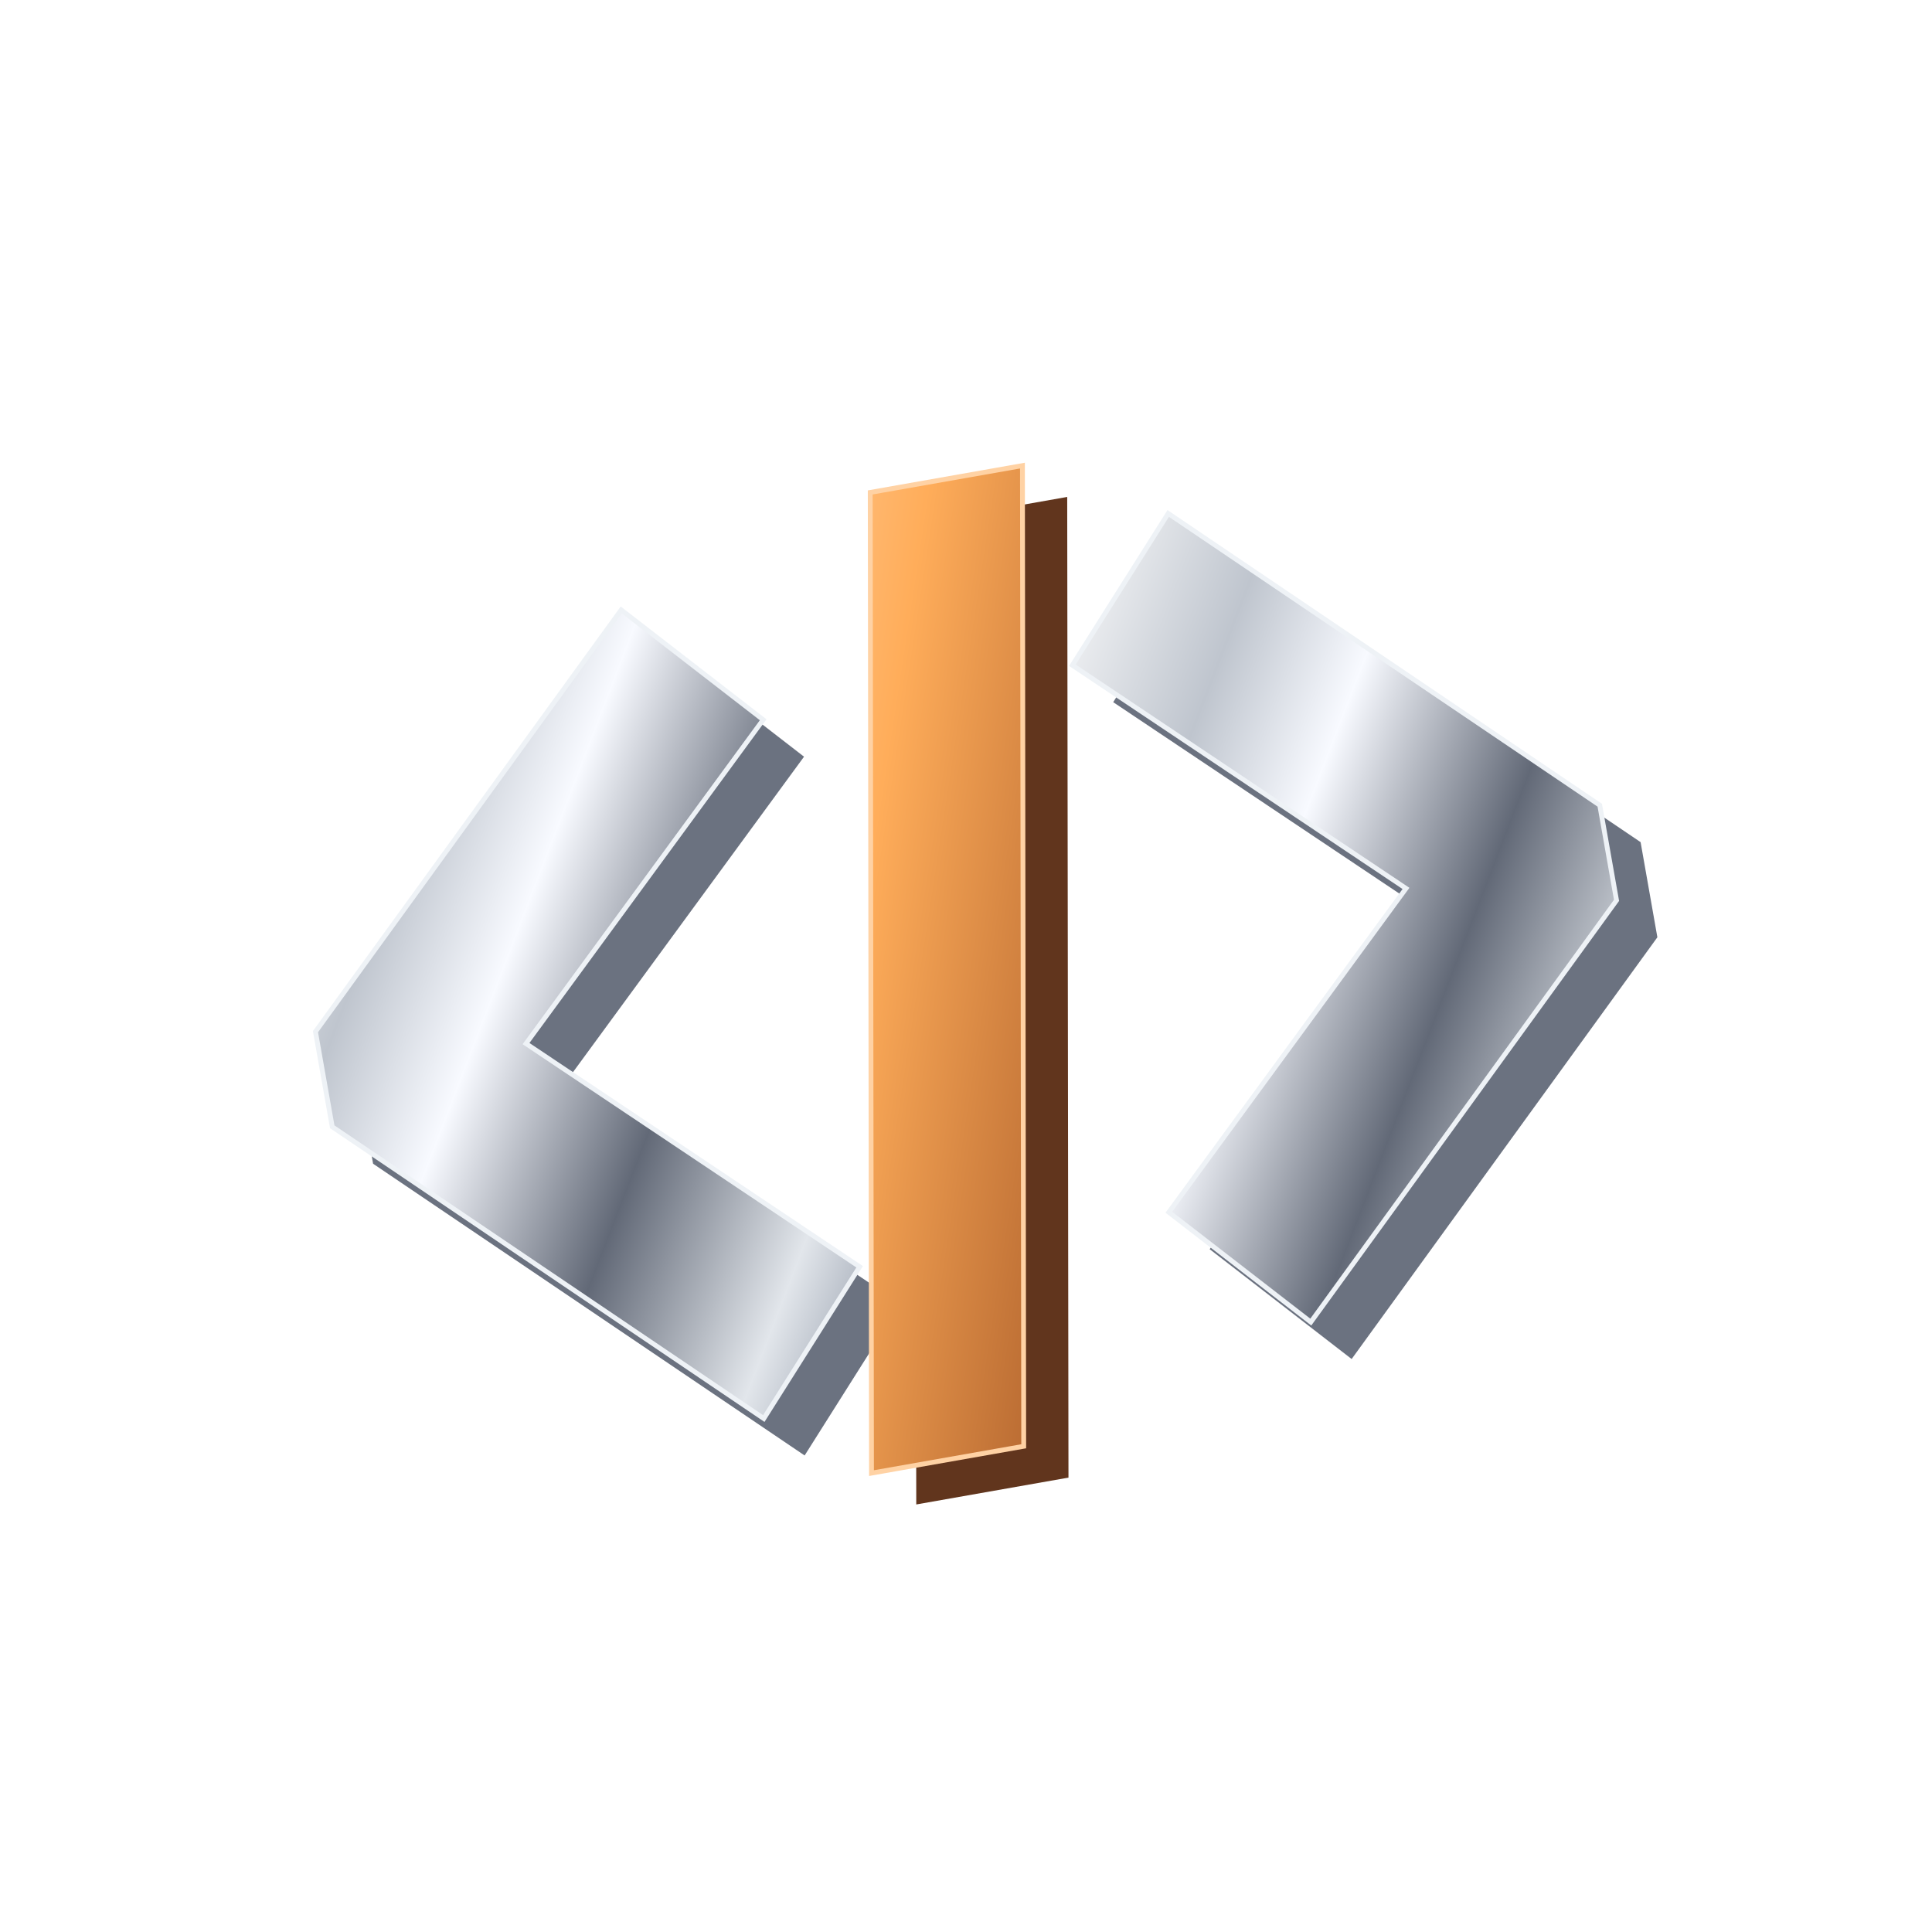
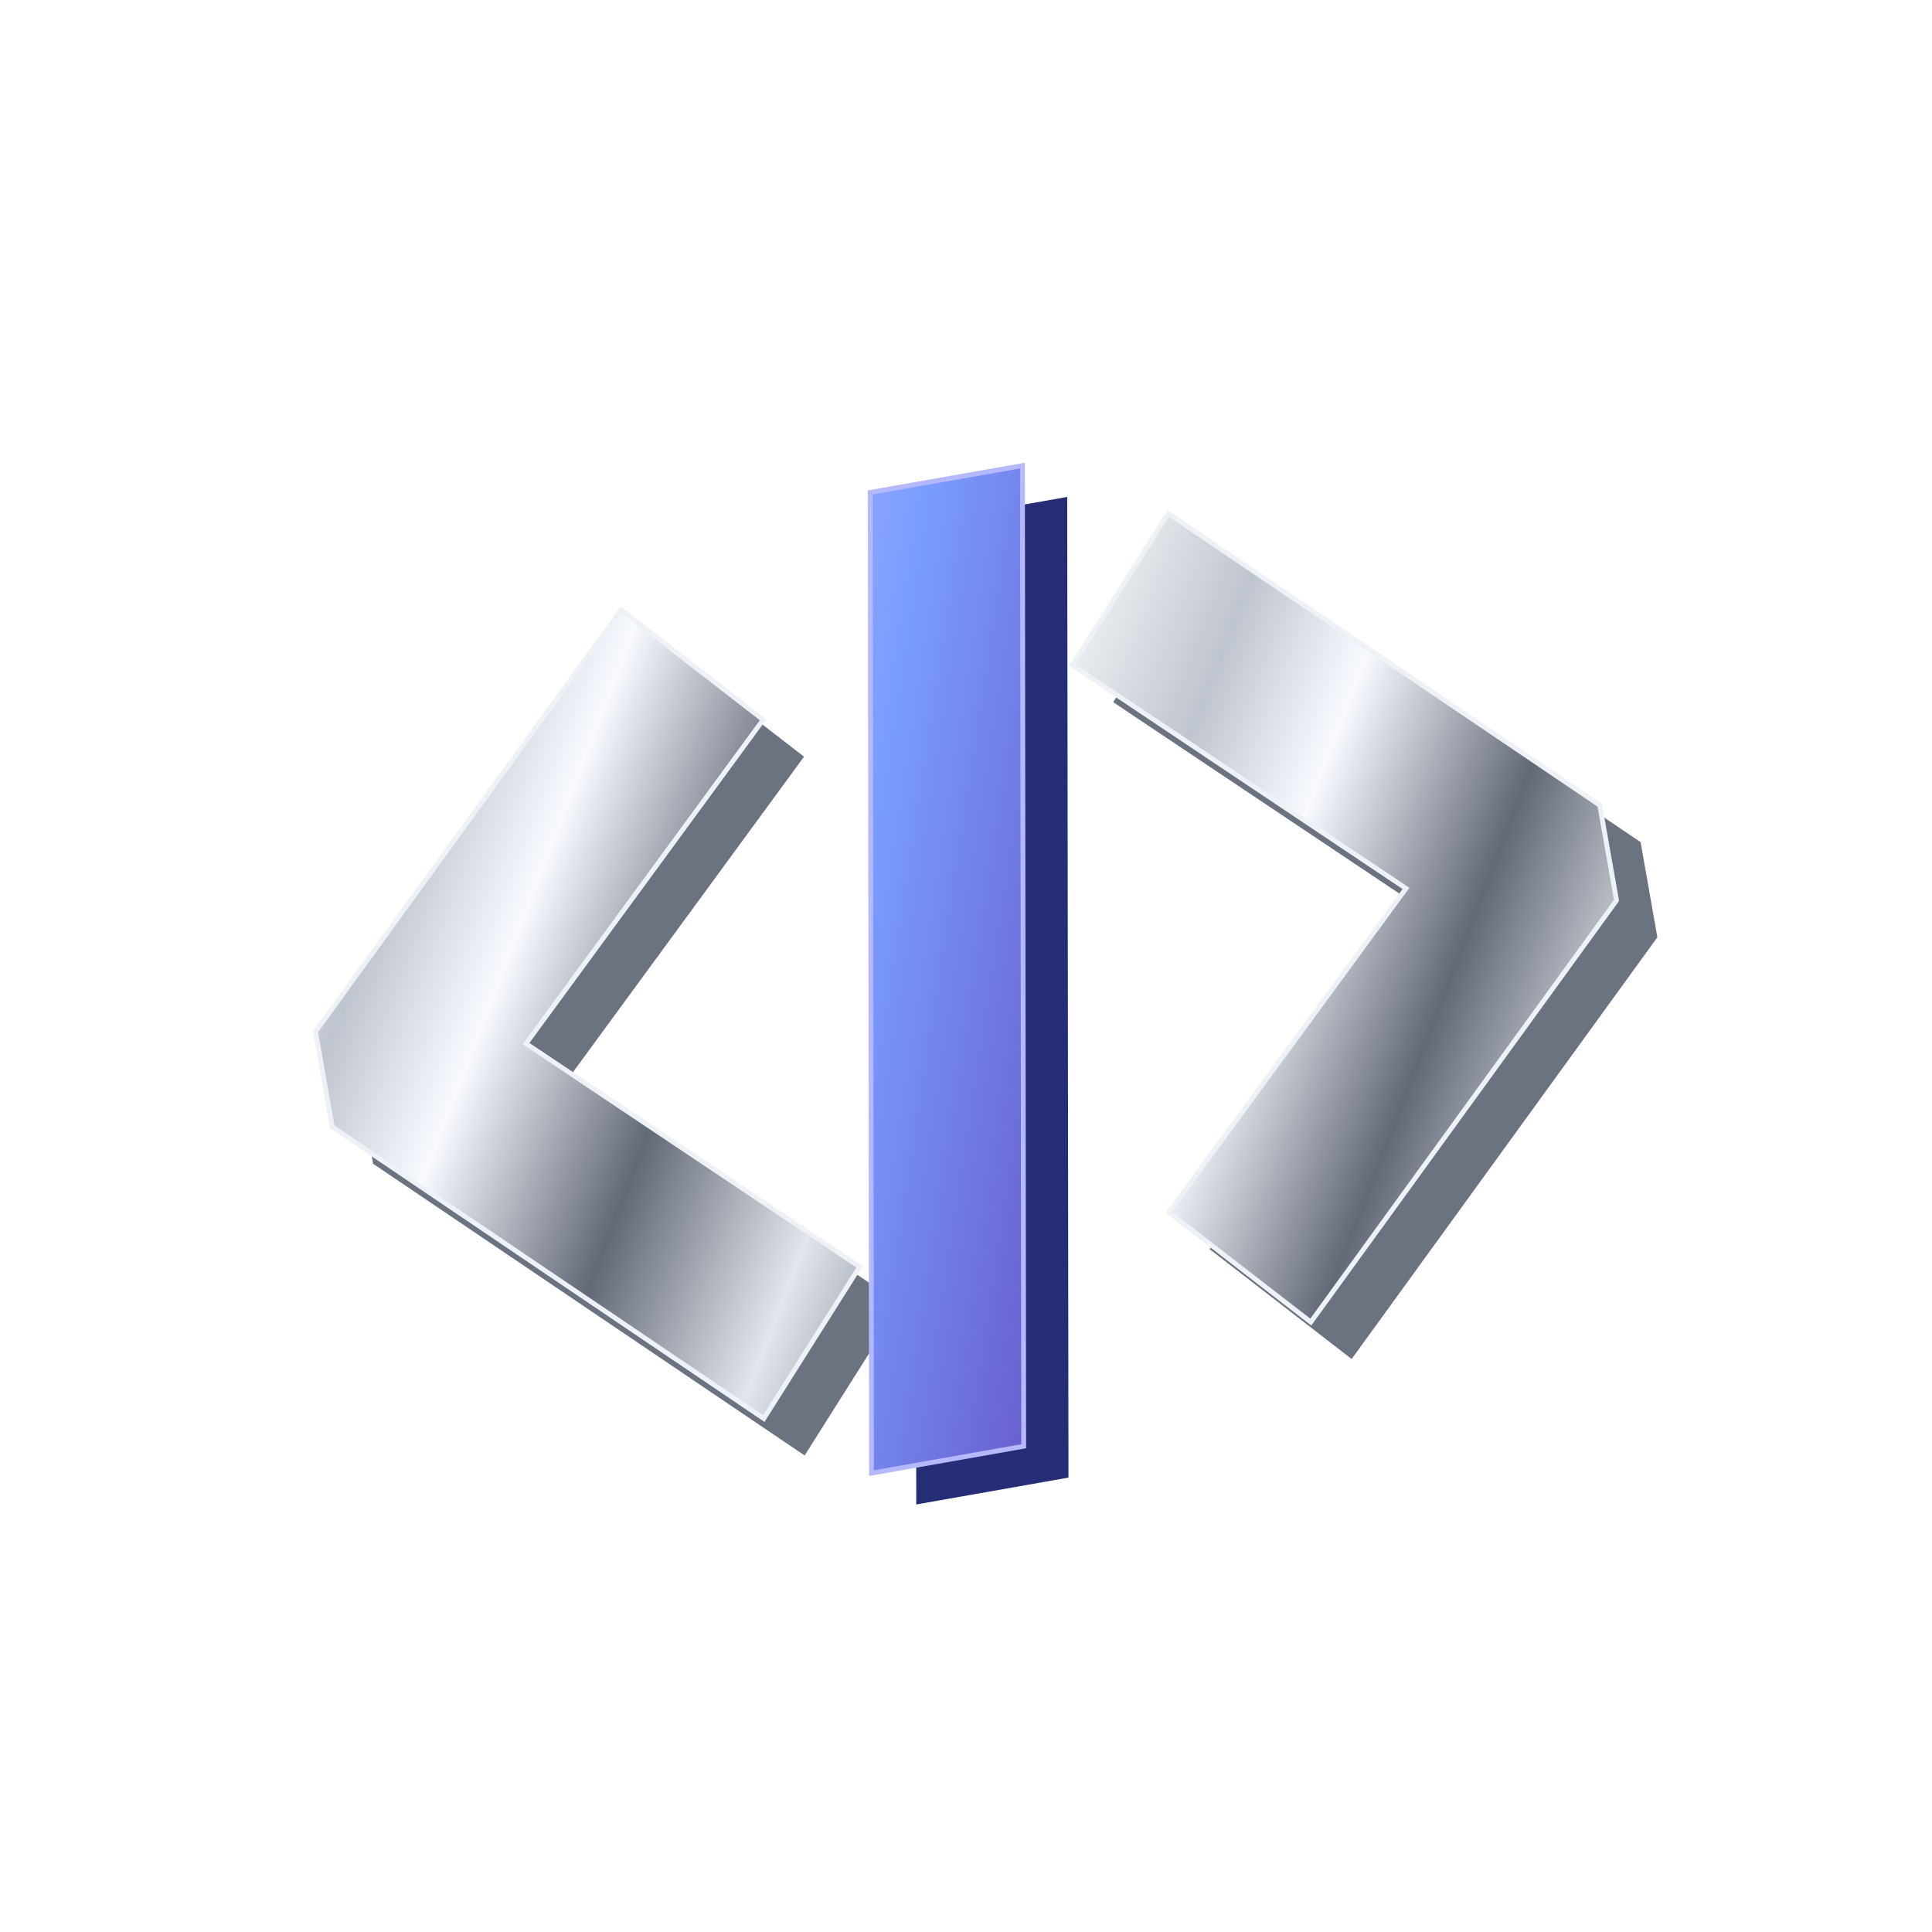
<svg xmlns="http://www.w3.org/2000/svg" width="800" height="800" viewBox="0 0 800 800">
  <defs>
    <linearGradient id="silver" x1="0" y1="0" x2="1" y2="1">
      <stop stop-color="#fff" />
      <stop offset=".24" stop-color="#bfc5ce" />
      <stop offset=".4" stop-color="#f8faff" />
      <stop offset=".63" stop-color="#626977" />
      <stop offset=".85" stop-color="#e2e6eb" />
      <stop offset="1" stop-color="#8a93a2" />
    </linearGradient>
    <linearGradient id="blue" x1="0" y1="0" x2="1" y2="1">
-       <stop stop-color="#ffd2a4" />
-       <stop offset=".35" stop-color="#ffad5a" />
-       <stop offset="1" stop-color="#8f431a" />
+       <stop stop-color="#b5b8ff" />
+       <stop offset=".35" stop-color="#7a9cff" />
+       <stop offset="1" stop-color="#5e39b0" />
    </linearGradient>
  </defs>
  <g transform="translate(400 400) rotate(-10) translate(-400 -400)">
    <path d="m285 230-155 150v40l155 150 50-55-120-115 120-115Z" fill="#6b7280" transform="translate(14 18)" />
    <path d="m285 230-155 150v40l155 150 50-55-120-115 120-115Z" fill="url(#silver)" stroke="#eef2f6" stroke-width="2" />
    <path d="m515 230 155 150v40l-155 150-50-55 120-115-120-115Z" fill="#6b7280" transform="translate(14 18)" />
    <path d="m515 230 155 150v40l-155 150-50-55 120-115-120-115Z" fill="url(#silver)" stroke="#eef2f6" stroke-width="2" />
-     <path d="m395 200 64 0-70 400h-64Z" fill="#61351d" transform="translate(16 16)" />
-     <path d="m395 200 64 0-70 400h-64Z" fill="url(#blue)" stroke="#ffd2a4" stroke-width="2" />
+     <path d="m395 200 64 0-70 400h-64Z" fill="#252d76" transform="translate(16 16)" />
+     <path d="m395 200 64 0-70 400h-64Z" fill="url(#blue)" stroke="#b5b8ff" stroke-width="2" />
  </g>
</svg>
